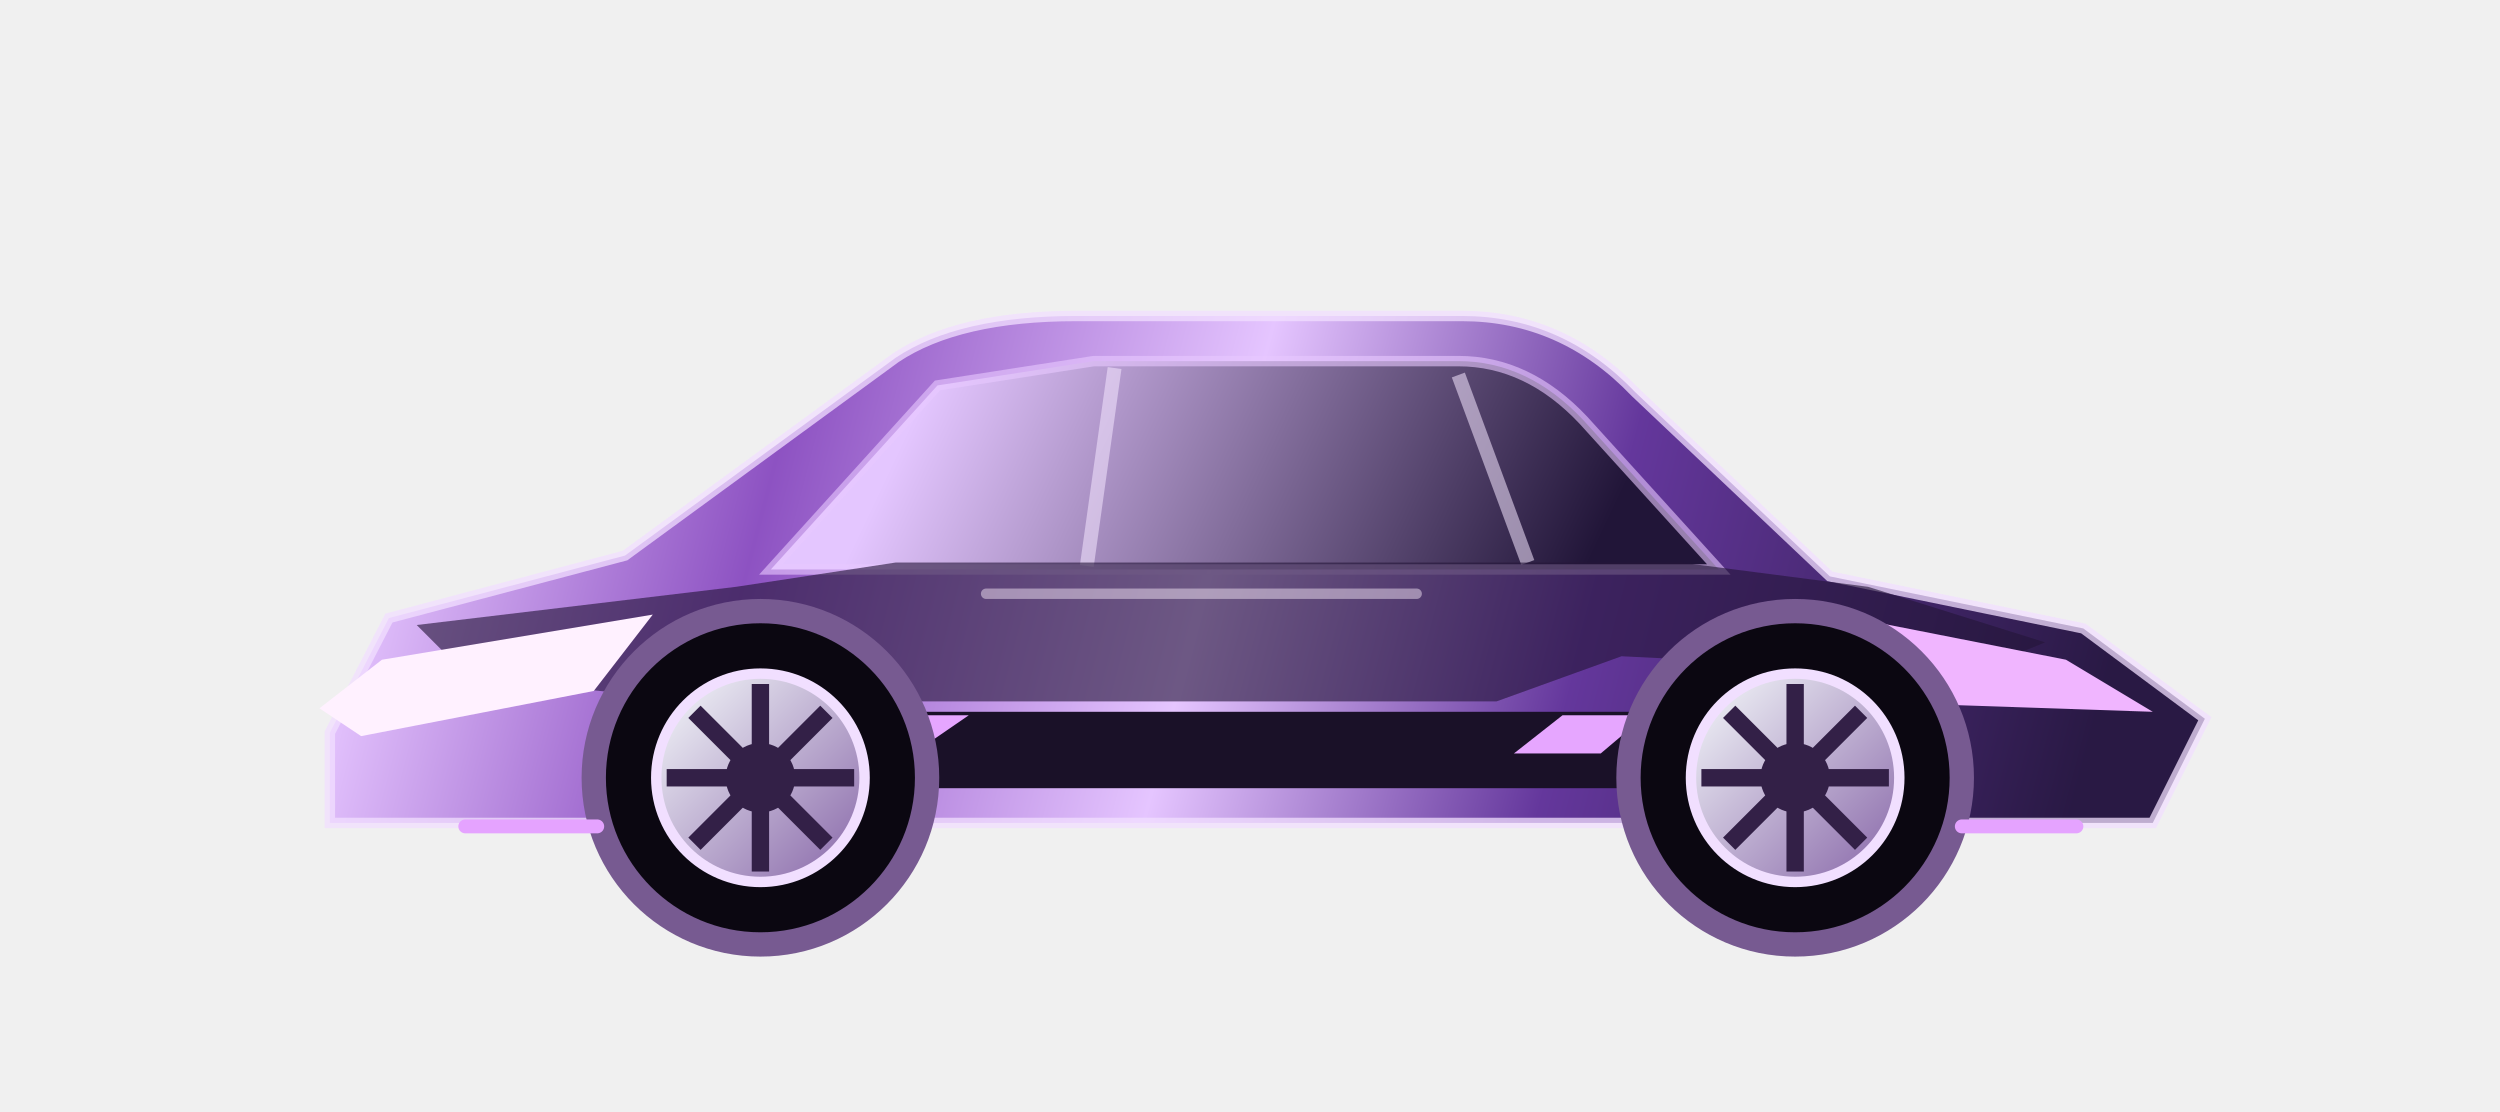
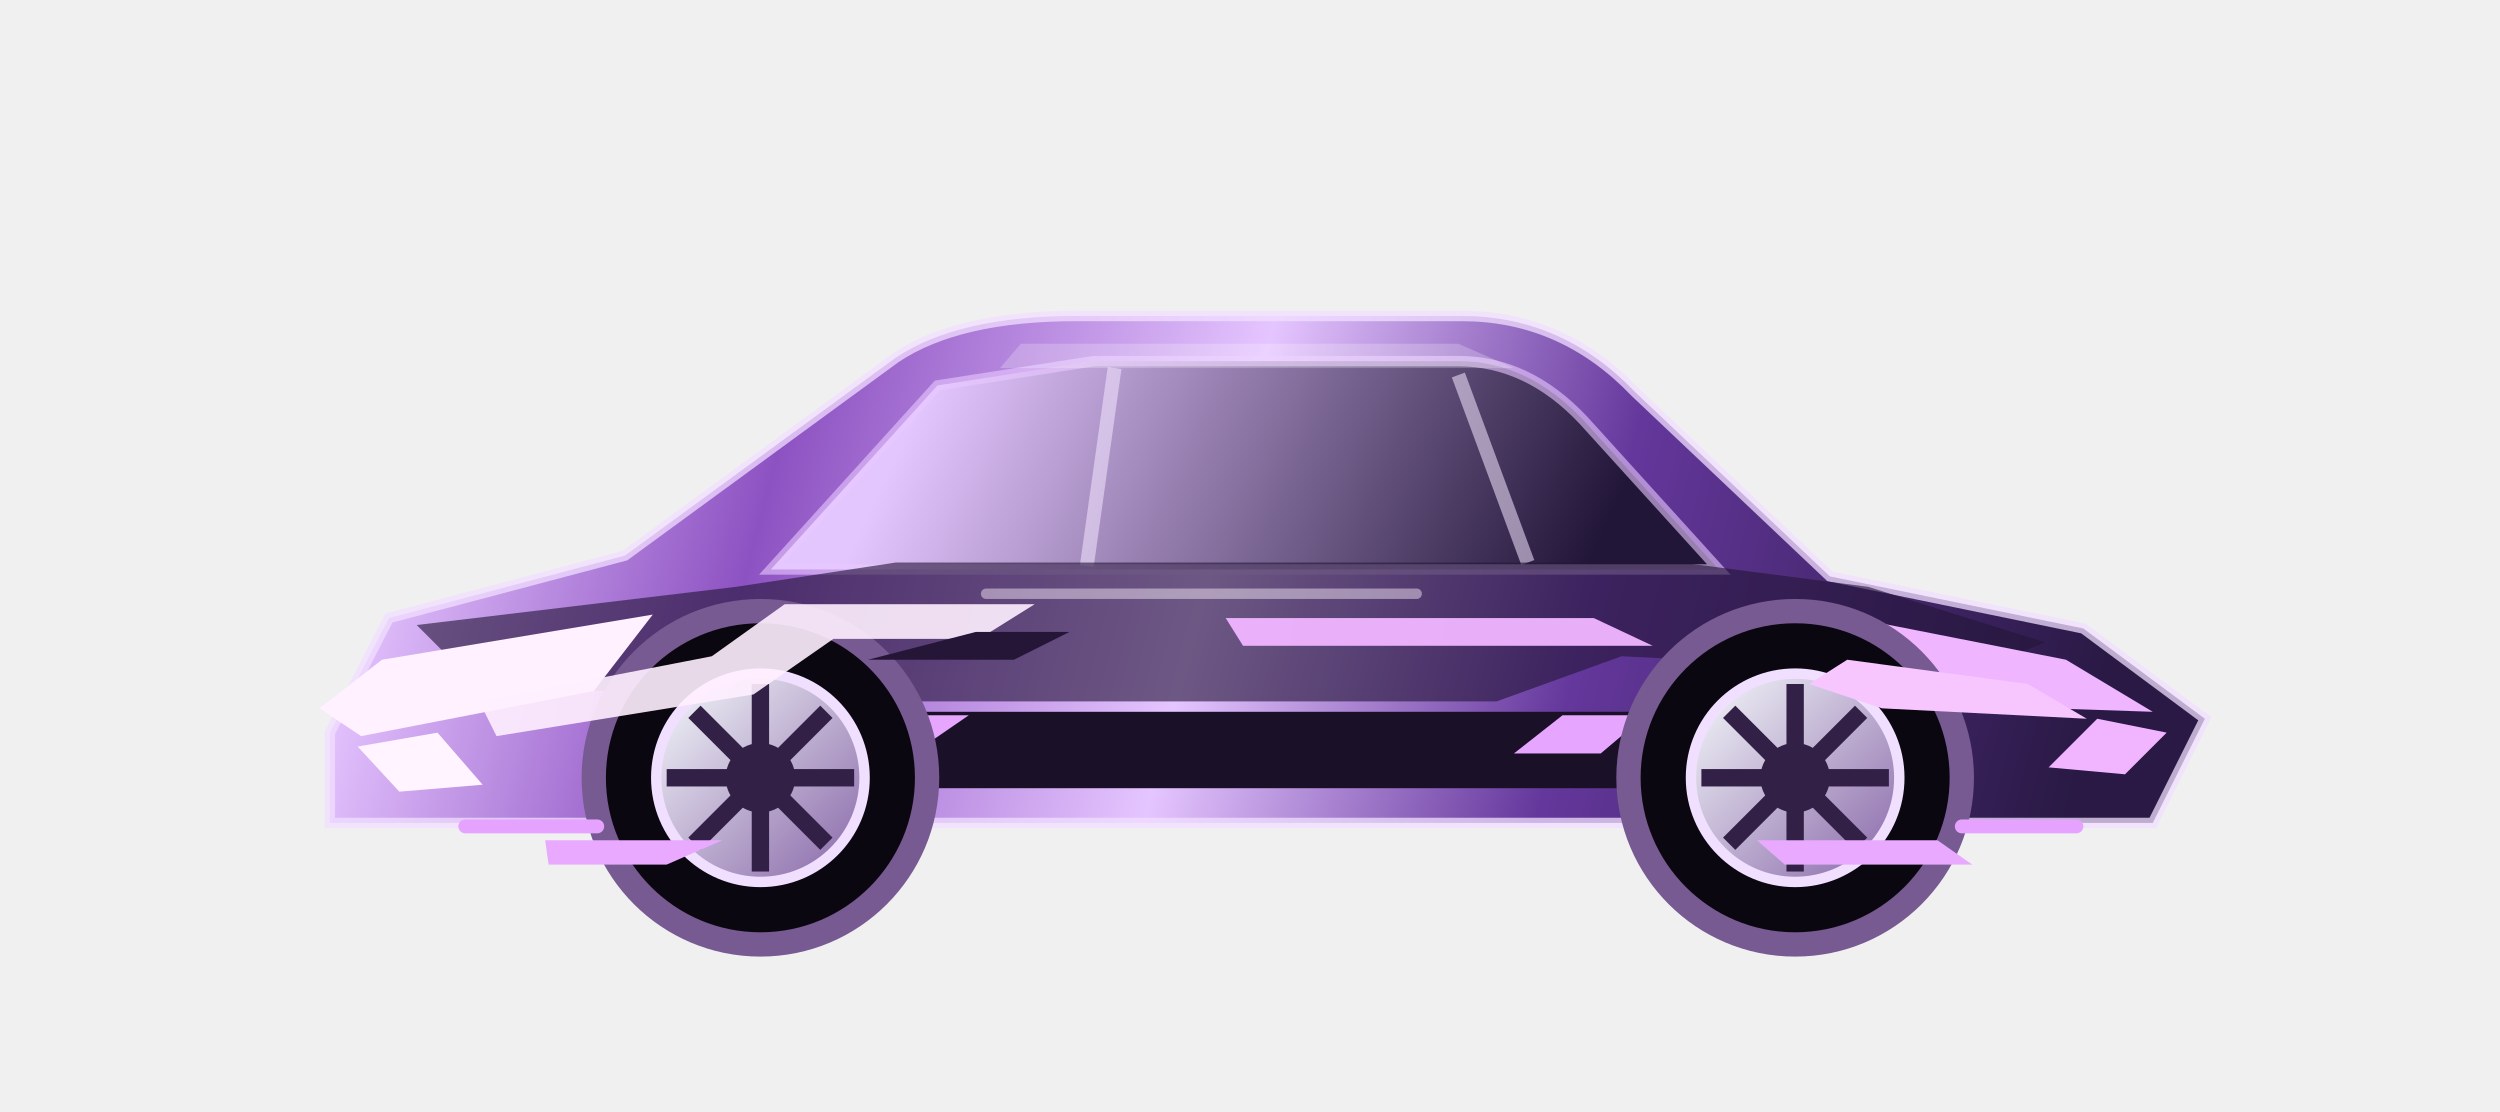
<svg xmlns="http://www.w3.org/2000/svg" viewBox="0 0 720 320" fill="none">
  <defs>
    <linearGradient id="body" x1="110" y1="135" x2="590" y2="260" gradientUnits="userSpaceOnUse">
      <stop stop-color="#E6C6FF" />
      <stop offset=".22" stop-color="#8D52C2" />
      <stop offset=".48" stop-color="#E5C5FF" />
      <stop offset=".7" stop-color="#64379C" />
      <stop offset="1" stop-color="#291944" />
    </linearGradient>
    <linearGradient id="glass" x1="275" y1="95" x2="450" y2="178" gradientUnits="userSpaceOnUse">
      <stop stop-color="#E4C6FF" />
      <stop offset="1" stop-color="#211538" />
    </linearGradient>
    <linearGradient id="rim" x1="0" y1="0" x2="1" y2="1">
      <stop stop-color="#F7FCFC" />
      <stop offset="1" stop-color="#8664A7" />
    </linearGradient>
    <filter id="shadow" x="50" y="170" width="620" height="125">
      <feGaussianBlur stdDeviation="13" />
    </filter>
  </defs>
  <ellipse cx="360" cy="253" rx="265" ry="22" fill="#000" opacity=".55" filter="url(#shadow)" />
  <path d="M95 211 112 178 180 160 258 103Q276 91 310 91H421Q450 91 471 113L527 166 600 181 635 207 620 237H95Z" fill="url(#body)" stroke="#F1DFFF" stroke-opacity=".75" stroke-width="3" />
  <path d="m270 111 45-7h105q20 0 36 17l39 43H222Z" fill="url(#glass)" stroke="#E7C8FF" stroke-opacity=".6" stroke-width="3" />
  <path d="m321 106-8 57M420 108l20 54" stroke="#F4E5FF" stroke-opacity=".55" stroke-width="4" />
  <path d="m120 180 92-11 46-7h226l54 7 51 16-22 9-100-5-36 13H201l-66-7Z" fill="#241538" opacity=".62" />
  <path d="m110 190 78-13-17 22-67 13-12-8Z" fill="#FFF1FF" />
  <path d="m534 178 61 12 25 15-59-2-34-11Z" fill="#F0B5FF" />
  <path d="m208 205 304 0-28 22H226Z" fill="#1A1128" />
  <path d="m253 206 26 0-16 11h-25ZM450 206h24l-13 11h-25Z" fill="#E6A6FF" />
  <circle cx="219" cy="224" r="48" fill="#0B0711" stroke="#775A91" stroke-width="7" />
  <circle cx="219" cy="224" r="30" fill="url(#rim)" stroke="#F1DFFF" stroke-width="3" />
  <circle cx="219" cy="224" r="10" fill="#332047" />
  <path d="M219 197v54M192 224h54M200 205l38 38M238 205l-38 38" stroke="#332047" stroke-width="5" />
  <circle cx="517" cy="224" r="48" fill="#0B0711" stroke="#775A91" stroke-width="7" />
  <circle cx="517" cy="224" r="30" fill="url(#rim)" stroke="#F1DFFF" stroke-width="3" />
  <circle cx="517" cy="224" r="10" fill="#332047" />
  <path d="M517 197v54M490 224h54M498 205l38 38M536 205l-38 38" stroke="#332047" stroke-width="5" />
  <path d="M134 238h38M565 238h33" stroke="#E5A3FF" stroke-width="4" stroke-linecap="round" />
  <path d="m284 171 124 0" stroke="#FFF3FF" stroke-opacity=".45" stroke-width="3" stroke-linecap="round" />
+   <path d="m138 202 67-13 21-15h72l-16 10h-42l-23 16-74 12Z" fill="#FFF0FF" opacity=".9" />
+   <path d="m353 178 106 0 17 8-118 0Z" fill="#F0B5FF" opacity=".95" />
+   <path d="m250 190 31-8 27 0-16 8Z" fill="#251537" />
+   <path d="m532 190 52 7 17 10-59-3-21-7Z" fill="#F8C6FF" />
+   <path d="m157 242 51 0-16 7h-34Z" fill="#E9A9FF" />
+   <path d="m506 242 52 0 10 7h-54Z" fill="#E9A9FF" />
+   <path d="m126 211-23 4 12 13 24-2Z" fill="#FFF4FF" />
+   <path d="m604 207 20 4-12 12-22-2Z" fill="#F1B5FF" />
+   <path d="m294 99 126 0 16 7H288Z" fill="#FFFFFF" opacity=".22" />
</svg>
